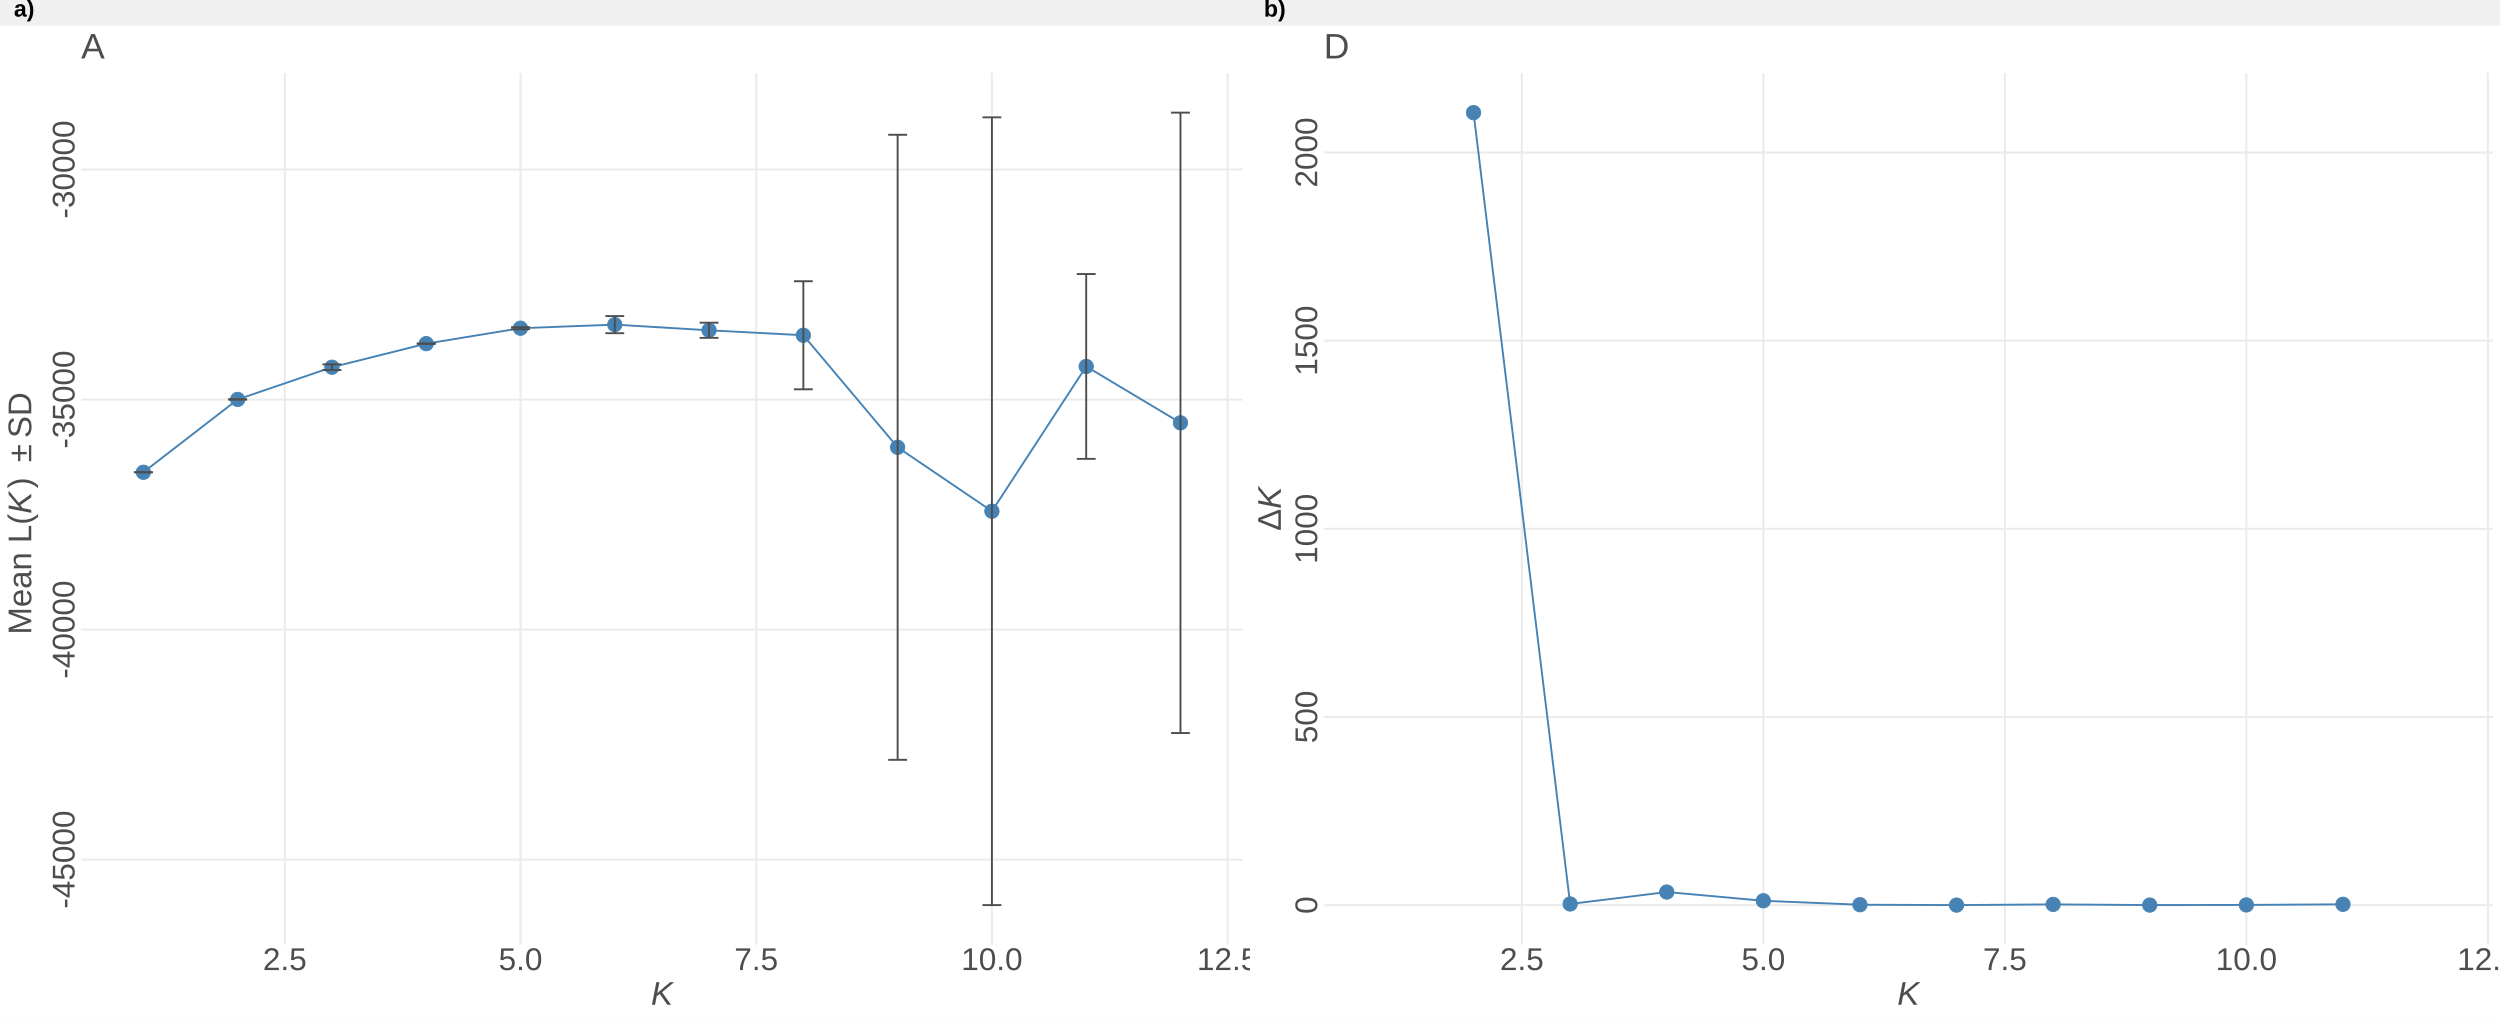
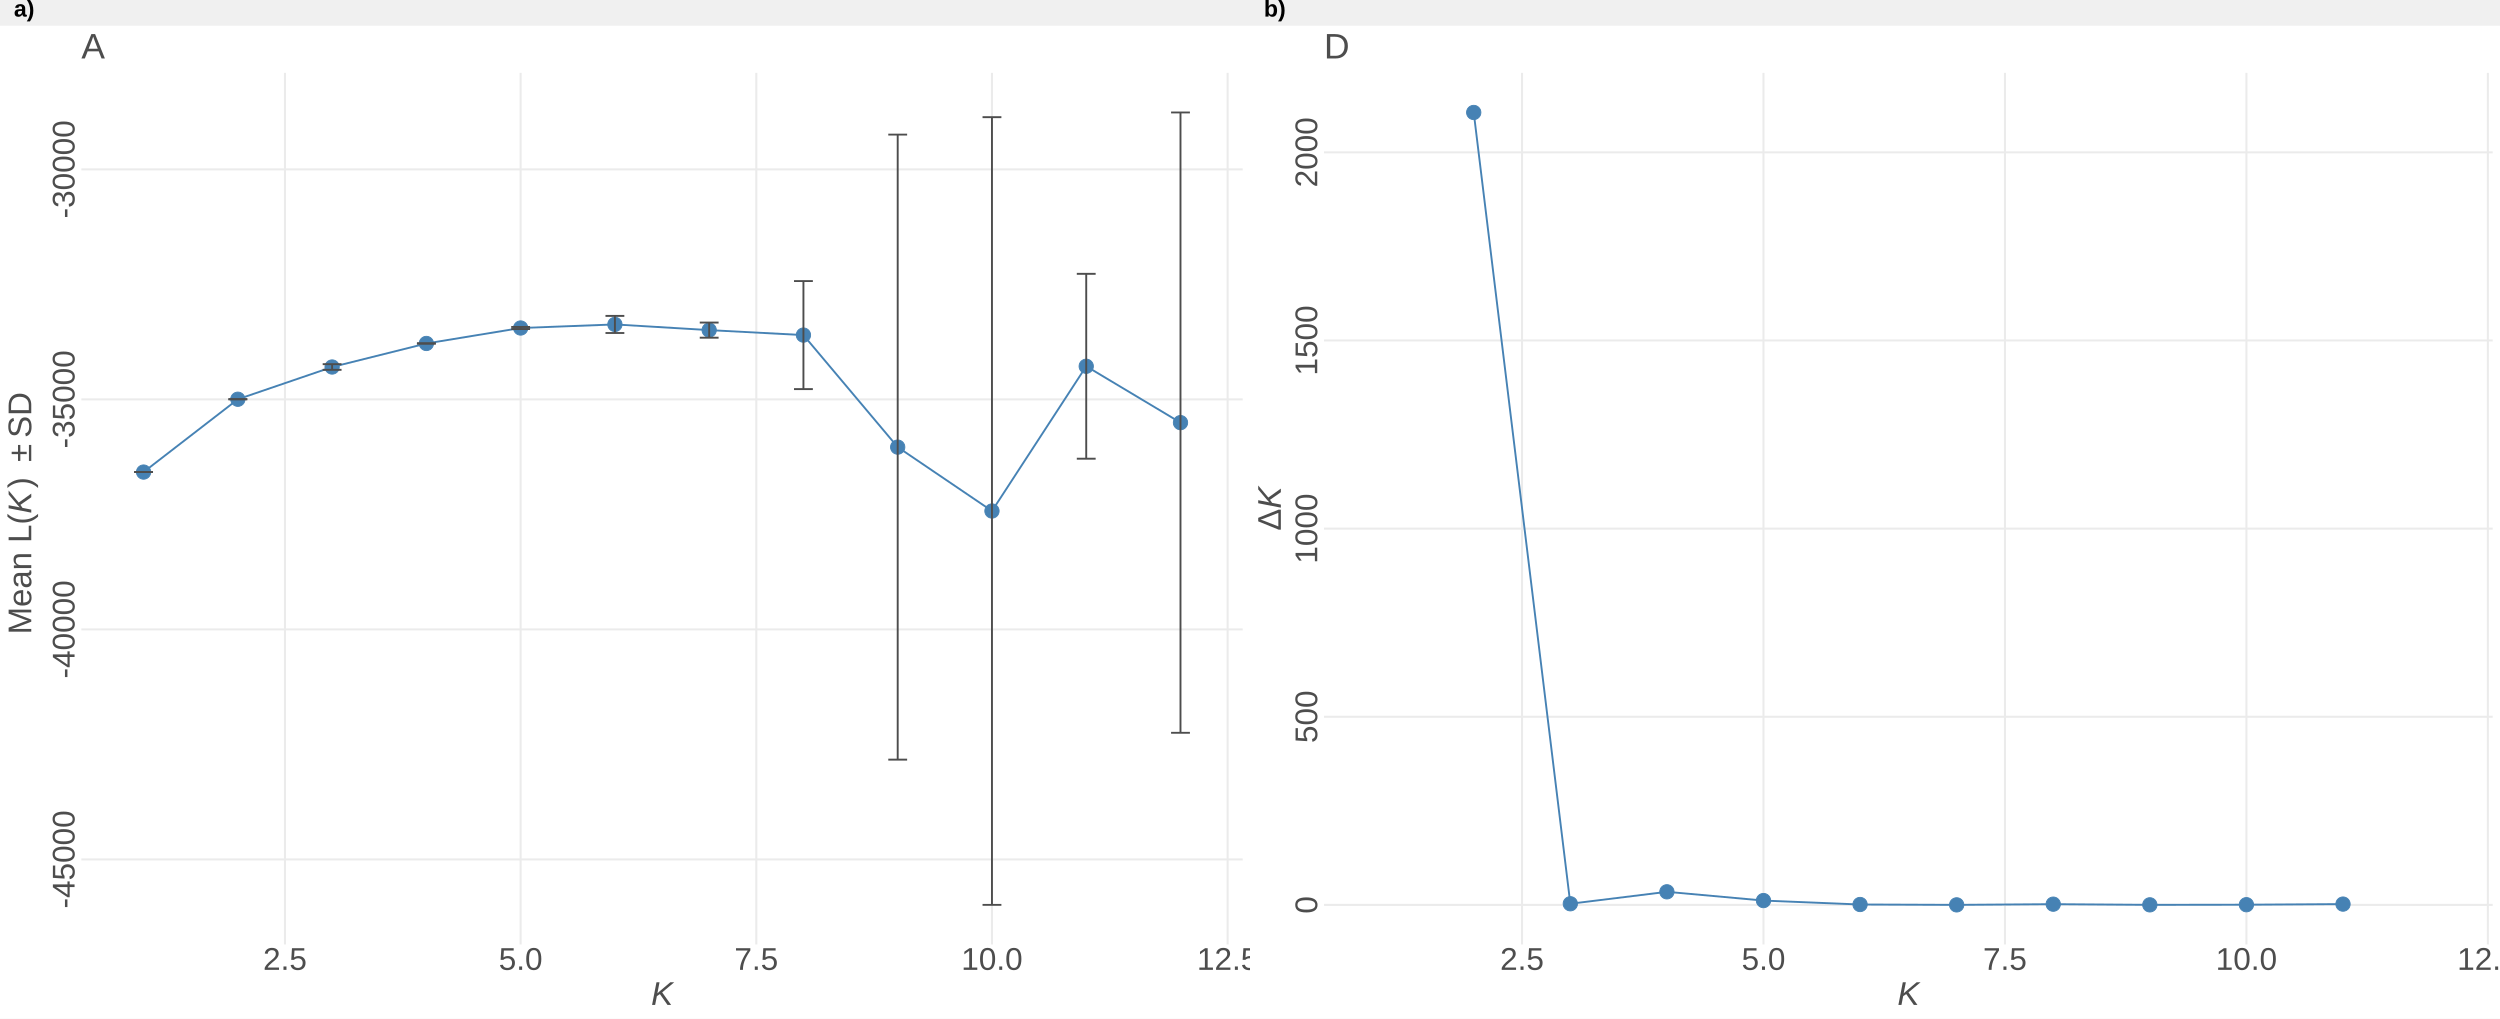
<svg xmlns="http://www.w3.org/2000/svg" width="1944.00pt" height="792.00pt" viewBox="0 0 1944.00 792.00">
  <g class="svglite">
    <defs>
      <style type="text/css">
    .svglite line, .svglite polyline, .svglite polygon, .svglite path, .svglite rect, .svglite circle {
      fill: none;
      stroke: #000000;
      stroke-linecap: round;
      stroke-linejoin: round;
      stroke-miterlimit: 10.00;
    }
    .svglite text {
      white-space: pre;
    }
    .svglite g.glyphgroup path {
      fill: inherit;
      stroke: none;
    }
  </style>
    </defs>
    <rect width="100%" height="100%" style="stroke: none; fill: none;" />
    <defs>
      <clipPath id="cpMC4wMHwxOTQ0LjAwfDAuMDB8NzkyLjAw">
        <rect x="0.00" y="0.00" width="1944.00" height="792.00" />
      </clipPath>
    </defs>
    <g clip-path="url(#cpMC4wMHwxOTQ0LjAwfDAuMDB8NzkyLjAw)">
</g>
    <defs>
      <clipPath id="cpMC4wMHw5NzIuMDB8MjAuMDl8NzkyLjAw">
        <rect x="0.00" y="20.09" width="972.00" height="771.91" />
      </clipPath>
    </defs>
    <g clip-path="url(#cpMC4wMHw5NzIuMDB8MjAuMDl8NzkyLjAw)">
      <rect x="0.00" y="20.09" width="972.00" height="771.91" style="stroke-width: 1.07; stroke: #FFFFFF; fill: #FFFFFF;" />
    </g>
    <g clip-path="url(#cpMC4wMHwxOTQ0LjAwfDAuMDB8NzkyLjAw)">
</g>
    <defs>
-       <clipPath id="cpNjMuMTB8OTY2LjMzfDU2Ljc4fDczNC42MQ==">
-         <rect x="63.10" y="56.78" width="903.23" height="677.83" />
+       <clipPath id="cpNjMuMjd8OTY2LjMzfDU2LjY1fDczNC40NA==">
+         <rect x="63.27" y="56.65" width="903.06" height="677.79" />
      </clipPath>
    </defs>
-     <g clip-path="url(#cpNjMuMTB8OTY2LjMzfDU2Ljc4fDczNC42MQ==)">
-       <rect x="63.10" y="56.78" width="903.23" height="677.83" style="stroke-width: 1.07; stroke: none; fill: #FFFFFF;" />
-       <polyline points="63.10,668.45 966.33,668.45 " style="stroke-width: 1.60; stroke: #EBEBEB; stroke-linecap: butt;" />
-       <polyline points="63.10,489.58 966.33,489.58 " style="stroke-width: 1.60; stroke: #EBEBEB; stroke-linecap: butt;" />
-       <polyline points="63.10,310.70 966.33,310.70 " style="stroke-width: 1.60; stroke: #EBEBEB; stroke-linecap: butt;" />
-       <polyline points="63.10,131.82 966.33,131.82 " style="stroke-width: 1.60; stroke: #EBEBEB; stroke-linecap: butt;" />
-       <polyline points="221.46,734.61 221.46,56.78 " style="stroke-width: 1.60; stroke: #EBEBEB; stroke-linecap: butt;" />
-       <polyline points="404.74,734.61 404.74,56.78 " style="stroke-width: 1.60; stroke: #EBEBEB; stroke-linecap: butt;" />
-       <polyline points="588.03,734.61 588.03,56.78 " style="stroke-width: 1.60; stroke: #EBEBEB; stroke-linecap: butt;" />
-       <polyline points="771.31,734.61 771.31,56.78 " style="stroke-width: 1.60; stroke: #EBEBEB; stroke-linecap: butt;" />
-       <polyline points="954.60,734.61 954.60,56.78 " style="stroke-width: 1.60; stroke: #EBEBEB; stroke-linecap: butt;" />
-       <polyline points="111.49,367.23 184.80,310.59 258.12,285.54 331.43,267.22 404.74,255.21 478.06,252.43 551.37,256.84 624.69,260.70 698.00,347.83 771.31,397.52 844.63,284.95 917.94,328.79 " style="stroke-width: 1.49; stroke: #4682B4; stroke-linecap: butt;" />
-       <circle cx="111.49" cy="367.23" r="5.57" style="stroke-width: 0.71; stroke: #4682B4; fill: #4682B4;" />
-       <circle cx="184.80" cy="310.59" r="5.57" style="stroke-width: 0.71; stroke: #4682B4; fill: #4682B4;" />
-       <circle cx="258.12" cy="285.54" r="5.57" style="stroke-width: 0.71; stroke: #4682B4; fill: #4682B4;" />
-       <circle cx="331.43" cy="267.22" r="5.57" style="stroke-width: 0.71; stroke: #4682B4; fill: #4682B4;" />
-       <circle cx="404.74" cy="255.21" r="5.57" style="stroke-width: 0.71; stroke: #4682B4; fill: #4682B4;" />
-       <circle cx="478.06" cy="252.43" r="5.57" style="stroke-width: 0.71; stroke: #4682B4; fill: #4682B4;" />
-       <circle cx="551.37" cy="256.84" r="5.57" style="stroke-width: 0.71; stroke: #4682B4; fill: #4682B4;" />
-       <circle cx="624.69" cy="260.70" r="5.57" style="stroke-width: 0.71; stroke: #4682B4; fill: #4682B4;" />
-       <circle cx="698.00" cy="347.83" r="5.57" style="stroke-width: 0.71; stroke: #4682B4; fill: #4682B4;" />
-       <circle cx="771.31" cy="397.52" r="5.57" style="stroke-width: 0.71; stroke: #4682B4; fill: #4682B4;" />
-       <circle cx="844.63" cy="284.95" r="5.57" style="stroke-width: 0.71; stroke: #4682B4; fill: #4682B4;" />
-       <circle cx="917.94" cy="328.79" r="5.57" style="stroke-width: 0.71; stroke: #4682B4; fill: #4682B4;" />
-       <polyline points="104.16,367.23 118.82,367.23 " style="stroke-width: 1.49; stroke: #4D4D4D; stroke-linecap: butt;" />
-       <polyline points="111.49,367.23 111.49,367.23 " style="stroke-width: 1.49; stroke: #4D4D4D; stroke-linecap: butt;" />
-       <polyline points="104.16,367.23 118.82,367.23 " style="stroke-width: 1.49; stroke: #4D4D4D; stroke-linecap: butt;" />
-       <polyline points="177.47,310.58 192.13,310.58 " style="stroke-width: 1.49; stroke: #4D4D4D; stroke-linecap: butt;" />
-       <polyline points="184.80,310.58 184.80,310.61 " style="stroke-width: 1.49; stroke: #4D4D4D; stroke-linecap: butt;" />
-       <polyline points="177.47,310.61 192.13,310.61 " style="stroke-width: 1.49; stroke: #4D4D4D; stroke-linecap: butt;" />
-       <polyline points="250.78,283.34 265.45,283.34 " style="stroke-width: 1.49; stroke: #4D4D4D; stroke-linecap: butt;" />
-       <polyline points="258.12,283.34 258.12,287.73 " style="stroke-width: 1.49; stroke: #4D4D4D; stroke-linecap: butt;" />
-       <polyline points="250.78,287.73 265.45,287.73 " style="stroke-width: 1.49; stroke: #4D4D4D; stroke-linecap: butt;" />
-       <polyline points="324.10,267.04 338.76,267.04 " style="stroke-width: 1.49; stroke: #4D4D4D; stroke-linecap: butt;" />
-       <polyline points="331.43,267.04 331.43,267.40 " style="stroke-width: 1.49; stroke: #4D4D4D; stroke-linecap: butt;" />
-       <polyline points="324.10,267.40 338.76,267.40 " style="stroke-width: 1.49; stroke: #4D4D4D; stroke-linecap: butt;" />
-       <polyline points="397.41,254.40 412.08,254.40 " style="stroke-width: 1.49; stroke: #4D4D4D; stroke-linecap: butt;" />
-       <polyline points="404.74,254.40 404.74,256.01 " style="stroke-width: 1.49; stroke: #4D4D4D; stroke-linecap: butt;" />
-       <polyline points="397.41,256.01 412.08,256.01 " style="stroke-width: 1.49; stroke: #4D4D4D; stroke-linecap: butt;" />
-       <polyline points="470.73,245.77 485.39,245.77 " style="stroke-width: 1.49; stroke: #4D4D4D; stroke-linecap: butt;" />
-       <polyline points="478.06,245.77 478.06,259.09 " style="stroke-width: 1.49; stroke: #4D4D4D; stroke-linecap: butt;" />
-       <polyline points="470.73,259.09 485.39,259.09 " style="stroke-width: 1.49; stroke: #4D4D4D; stroke-linecap: butt;" />
-       <polyline points="544.04,250.95 558.70,250.95 " style="stroke-width: 1.49; stroke: #4D4D4D; stroke-linecap: butt;" />
-       <polyline points="551.37,250.95 551.37,262.72 " style="stroke-width: 1.49; stroke: #4D4D4D; stroke-linecap: butt;" />
-       <polyline points="544.04,262.72 558.70,262.72 " style="stroke-width: 1.49; stroke: #4D4D4D; stroke-linecap: butt;" />
-       <polyline points="617.36,218.69 632.02,218.69 " style="stroke-width: 1.49; stroke: #4D4D4D; stroke-linecap: butt;" />
-       <polyline points="624.69,218.69 624.69,302.72 " style="stroke-width: 1.49; stroke: #4D4D4D; stroke-linecap: butt;" />
-       <polyline points="617.36,302.72 632.02,302.72 " style="stroke-width: 1.49; stroke: #4D4D4D; stroke-linecap: butt;" />
-       <polyline points="690.67,104.81 705.33,104.81 " style="stroke-width: 1.49; stroke: #4D4D4D; stroke-linecap: butt;" />
-       <polyline points="698.00,104.81 698.00,590.85 " style="stroke-width: 1.49; stroke: #4D4D4D; stroke-linecap: butt;" />
-       <polyline points="690.67,590.85 705.33,590.85 " style="stroke-width: 1.49; stroke: #4D4D4D; stroke-linecap: butt;" />
-       <polyline points="763.98,91.23 778.65,91.23 " style="stroke-width: 1.49; stroke: #4D4D4D; stroke-linecap: butt;" />
-       <polyline points="771.31,91.23 771.31,703.80 " style="stroke-width: 1.49; stroke: #4D4D4D; stroke-linecap: butt;" />
-       <polyline points="763.98,703.80 778.65,703.80 " style="stroke-width: 1.49; stroke: #4D4D4D; stroke-linecap: butt;" />
-       <polyline points="837.30,213.09 851.96,213.09 " style="stroke-width: 1.49; stroke: #4D4D4D; stroke-linecap: butt;" />
-       <polyline points="844.63,213.09 844.63,356.82 " style="stroke-width: 1.49; stroke: #4D4D4D; stroke-linecap: butt;" />
-       <polyline points="837.30,356.82 851.96,356.82 " style="stroke-width: 1.49; stroke: #4D4D4D; stroke-linecap: butt;" />
-       <polyline points="910.61,87.59 925.27,87.59 " style="stroke-width: 1.49; stroke: #4D4D4D; stroke-linecap: butt;" />
-       <polyline points="917.94,87.59 917.94,569.99 " style="stroke-width: 1.49; stroke: #4D4D4D; stroke-linecap: butt;" />
-       <polyline points="910.61,569.99 925.27,569.99 " style="stroke-width: 1.49; stroke: #4D4D4D; stroke-linecap: butt;" />
+     <g clip-path="url(#cpNjMuMjd8OTY2LjMzfDU2LjY1fDczNC40NA==)">
+       <rect x="63.27" y="56.65" width="903.06" height="677.79" style="stroke-width: 1.07; stroke: none; fill: #FFFFFF;" />
+       <polyline points="63.27,668.29 966.33,668.29 " style="stroke-width: 1.60; stroke: #EBEBEB; stroke-linecap: butt;" />
+       <polyline points="63.27,489.42 966.33,489.42 " style="stroke-width: 1.60; stroke: #EBEBEB; stroke-linecap: butt;" />
+       <polyline points="63.27,310.55 966.33,310.55 " style="stroke-width: 1.60; stroke: #EBEBEB; stroke-linecap: butt;" />
+       <polyline points="63.27,131.68 966.33,131.68 " style="stroke-width: 1.60; stroke: #EBEBEB; stroke-linecap: butt;" />
+       <polyline points="221.60,734.44 221.60,56.65 " style="stroke-width: 1.60; stroke: #EBEBEB; stroke-linecap: butt;" />
+       <polyline points="404.85,734.44 404.85,56.65 " style="stroke-width: 1.60; stroke: #EBEBEB; stroke-linecap: butt;" />
+       <polyline points="588.10,734.44 588.10,56.65 " style="stroke-width: 1.60; stroke: #EBEBEB; stroke-linecap: butt;" />
+       <polyline points="771.35,734.44 771.35,56.65 " style="stroke-width: 1.60; stroke: #EBEBEB; stroke-linecap: butt;" />
+       <polyline points="954.60,734.44 954.60,56.65 " style="stroke-width: 1.60; stroke: #EBEBEB; stroke-linecap: butt;" />
+       <polyline points="111.65,367.08 184.95,310.45 258.25,285.39 331.55,267.08 404.85,255.06 478.15,252.28 551.45,256.69 624.75,260.56 698.05,347.68 771.35,397.36 844.65,284.81 917.95,328.64 " style="stroke-width: 1.49; stroke: #4682B4; stroke-linecap: butt;" />
+       <circle cx="111.65" cy="367.08" r="5.57" style="stroke-width: 0.71; stroke: #4682B4; fill: #4682B4;" />
+       <circle cx="184.95" cy="310.45" r="5.57" style="stroke-width: 0.71; stroke: #4682B4; fill: #4682B4;" />
+       <circle cx="258.25" cy="285.39" r="5.57" style="stroke-width: 0.71; stroke: #4682B4; fill: #4682B4;" />
+       <circle cx="331.55" cy="267.08" r="5.57" style="stroke-width: 0.71; stroke: #4682B4; fill: #4682B4;" />
+       <circle cx="404.85" cy="255.06" r="5.57" style="stroke-width: 0.71; stroke: #4682B4; fill: #4682B4;" />
+       <circle cx="478.15" cy="252.28" r="5.57" style="stroke-width: 0.71; stroke: #4682B4; fill: #4682B4;" />
+       <circle cx="551.45" cy="256.69" r="5.57" style="stroke-width: 0.71; stroke: #4682B4; fill: #4682B4;" />
+       <circle cx="624.75" cy="260.56" r="5.57" style="stroke-width: 0.71; stroke: #4682B4; fill: #4682B4;" />
+       <circle cx="698.05" cy="347.68" r="5.57" style="stroke-width: 0.71; stroke: #4682B4; fill: #4682B4;" />
+       <circle cx="771.35" cy="397.36" r="5.57" style="stroke-width: 0.71; stroke: #4682B4; fill: #4682B4;" />
+       <circle cx="844.65" cy="284.81" r="5.57" style="stroke-width: 0.71; stroke: #4682B4; fill: #4682B4;" />
+       <circle cx="917.95" cy="328.64" r="5.57" style="stroke-width: 0.71; stroke: #4682B4; fill: #4682B4;" />
+       <polyline points="104.32,367.07 118.98,367.07 " style="stroke-width: 1.49; stroke: #4D4D4D; stroke-linecap: butt;" />
+       <polyline points="111.65,367.07 111.65,367.08 " style="stroke-width: 1.49; stroke: #4D4D4D; stroke-linecap: butt;" />
+       <polyline points="104.32,367.08 118.98,367.08 " style="stroke-width: 1.49; stroke: #4D4D4D; stroke-linecap: butt;" />
+       <polyline points="177.62,310.43 192.28,310.43 " style="stroke-width: 1.49; stroke: #4D4D4D; stroke-linecap: butt;" />
+       <polyline points="184.95,310.43 184.95,310.46 " style="stroke-width: 1.49; stroke: #4D4D4D; stroke-linecap: butt;" />
+       <polyline points="177.62,310.46 192.28,310.46 " style="stroke-width: 1.49; stroke: #4D4D4D; stroke-linecap: butt;" />
+       <polyline points="250.92,283.19 265.58,283.19 " style="stroke-width: 1.49; stroke: #4D4D4D; stroke-linecap: butt;" />
+       <polyline points="258.25,283.19 258.25,287.59 " style="stroke-width: 1.49; stroke: #4D4D4D; stroke-linecap: butt;" />
+       <polyline points="250.92,287.59 265.58,287.59 " style="stroke-width: 1.49; stroke: #4D4D4D; stroke-linecap: butt;" />
+       <polyline points="324.22,266.90 338.88,266.90 " style="stroke-width: 1.49; stroke: #4D4D4D; stroke-linecap: butt;" />
+       <polyline points="331.55,266.90 331.55,267.26 " style="stroke-width: 1.49; stroke: #4D4D4D; stroke-linecap: butt;" />
+       <polyline points="324.22,267.26 338.88,267.26 " style="stroke-width: 1.49; stroke: #4D4D4D; stroke-linecap: butt;" />
+       <polyline points="397.52,254.26 412.18,254.26 " style="stroke-width: 1.49; stroke: #4D4D4D; stroke-linecap: butt;" />
+       <polyline points="404.85,254.26 404.85,255.86 " style="stroke-width: 1.49; stroke: #4D4D4D; stroke-linecap: butt;" />
+       <polyline points="397.52,255.86 412.18,255.86 " style="stroke-width: 1.49; stroke: #4D4D4D; stroke-linecap: butt;" />
+       <polyline points="470.82,245.63 485.48,245.63 " style="stroke-width: 1.49; stroke: #4D4D4D; stroke-linecap: butt;" />
+       <polyline points="478.15,245.63 478.15,258.94 " style="stroke-width: 1.49; stroke: #4D4D4D; stroke-linecap: butt;" />
+       <polyline points="470.82,258.94 485.48,258.94 " style="stroke-width: 1.49; stroke: #4D4D4D; stroke-linecap: butt;" />
+       <polyline points="544.12,250.81 558.78,250.81 " style="stroke-width: 1.49; stroke: #4D4D4D; stroke-linecap: butt;" />
+       <polyline points="551.45,250.81 551.45,262.58 " style="stroke-width: 1.49; stroke: #4D4D4D; stroke-linecap: butt;" />
+       <polyline points="544.12,262.58 558.78,262.58 " style="stroke-width: 1.49; stroke: #4D4D4D; stroke-linecap: butt;" />
+       <polyline points="617.42,218.55 632.08,218.55 " style="stroke-width: 1.49; stroke: #4D4D4D; stroke-linecap: butt;" />
+       <polyline points="624.75,218.55 624.75,302.57 " style="stroke-width: 1.49; stroke: #4D4D4D; stroke-linecap: butt;" />
+       <polyline points="617.42,302.57 632.08,302.57 " style="stroke-width: 1.49; stroke: #4D4D4D; stroke-linecap: butt;" />
+       <polyline points="690.72,104.67 705.38,104.67 " style="stroke-width: 1.49; stroke: #4D4D4D; stroke-linecap: butt;" />
+       <polyline points="698.05,104.67 698.05,590.68 " style="stroke-width: 1.49; stroke: #4D4D4D; stroke-linecap: butt;" />
+       <polyline points="690.72,590.68 705.38,590.68 " style="stroke-width: 1.49; stroke: #4D4D4D; stroke-linecap: butt;" />
+       <polyline points="764.02,91.10 778.68,91.10 " style="stroke-width: 1.49; stroke: #4D4D4D; stroke-linecap: butt;" />
+       <polyline points="771.35,91.10 771.35,703.63 " style="stroke-width: 1.49; stroke: #4D4D4D; stroke-linecap: butt;" />
+       <polyline points="764.02,703.63 778.68,703.63 " style="stroke-width: 1.49; stroke: #4D4D4D; stroke-linecap: butt;" />
+       <polyline points="837.32,212.95 851.98,212.95 " style="stroke-width: 1.49; stroke: #4D4D4D; stroke-linecap: butt;" />
+       <polyline points="844.65,212.95 844.65,356.67 " style="stroke-width: 1.49; stroke: #4D4D4D; stroke-linecap: butt;" />
+       <polyline points="837.32,356.67 851.98,356.67 " style="stroke-width: 1.49; stroke: #4D4D4D; stroke-linecap: butt;" />
+       <polyline points="910.62,87.46 925.28,87.46 " style="stroke-width: 1.49; stroke: #4D4D4D; stroke-linecap: butt;" />
+       <polyline points="917.95,87.46 917.95,569.83 " style="stroke-width: 1.49; stroke: #4D4D4D; stroke-linecap: butt;" />
+       <polyline points="910.62,569.83 925.28,569.83 " style="stroke-width: 1.49; stroke: #4D4D4D; stroke-linecap: butt;" />
    </g>
    <g clip-path="url(#cpMC4wMHwxOTQ0LjAwfDAuMDB8NzkyLjAw)">
-       <text transform="translate(57.96,668.45) rotate(-90)" text-anchor="middle" style="font-size: 24.50px;fill: #4D4D4D; font-family: &quot;Arial&quot;;" textLength="76.28px" lengthAdjust="spacingAndGlyphs">-45000</text>
-       <text transform="translate(57.96,489.58) rotate(-90)" text-anchor="middle" style="font-size: 24.50px;fill: #4D4D4D; font-family: &quot;Arial&quot;;" textLength="76.28px" lengthAdjust="spacingAndGlyphs">-40000</text>
-       <text transform="translate(57.96,310.70) rotate(-90)" text-anchor="middle" style="font-size: 24.50px;fill: #4D4D4D; font-family: &quot;Arial&quot;;" textLength="76.28px" lengthAdjust="spacingAndGlyphs">-35000</text>
-       <text transform="translate(57.96,131.82) rotate(-90)" text-anchor="middle" style="font-size: 24.50px;fill: #4D4D4D; font-family: &quot;Arial&quot;;" textLength="76.28px" lengthAdjust="spacingAndGlyphs">-30000</text>
-       <text x="221.46" y="754.34" text-anchor="middle" style="font-size: 24.50px;fill: #4D4D4D; font-family: &quot;Arial&quot;;" textLength="34.06px" lengthAdjust="spacingAndGlyphs">2.5</text>
-       <text x="404.74" y="754.34" text-anchor="middle" style="font-size: 24.50px;fill: #4D4D4D; font-family: &quot;Arial&quot;;" textLength="34.06px" lengthAdjust="spacingAndGlyphs">5.0</text>
-       <text x="588.03" y="754.34" text-anchor="middle" style="font-size: 24.50px;fill: #4D4D4D; font-family: &quot;Arial&quot;;" textLength="34.06px" lengthAdjust="spacingAndGlyphs">7.5</text>
-       <text x="771.31" y="754.34" text-anchor="middle" style="font-size: 24.50px;fill: #4D4D4D; font-family: &quot;Arial&quot;;" textLength="47.69px" lengthAdjust="spacingAndGlyphs">10.0</text>
-       <text x="954.60" y="754.34" text-anchor="middle" style="font-size: 24.50px;fill: #4D4D4D; font-family: &quot;Arial&quot;;" textLength="47.69px" lengthAdjust="spacingAndGlyphs">12.5</text>
-       <text x="506.18" y="781.31" style="font-size: 25.60px; font-style: italic;fill: #4D4D4D; font-family: &quot;Arial&quot;;" textLength="17.08px" lengthAdjust="spacingAndGlyphs">K</text>
-       <text transform="translate(24.31,493.45) rotate(-90)" style="font-size: 25.60px;fill: #4D4D4D; font-family: &quot;Arial&quot;;" textLength="93.88px" lengthAdjust="spacingAndGlyphs">Mean L(</text>
-       <text transform="translate(24.31,399.58) rotate(-90)" style="font-size: 25.60px; font-style: italic;fill: #4D4D4D; font-family: &quot;Arial&quot;;" textLength="17.08px" lengthAdjust="spacingAndGlyphs">K</text>
-       <text transform="translate(24.31,379.76) rotate(-90)" style="font-size: 25.60px;fill: #4D4D4D; font-family: &quot;Arial&quot;;" textLength="15.62px" lengthAdjust="spacingAndGlyphs">) </text>
-       <text transform="translate(24.31,359.40) rotate(-90)" style="font-size: 25.60px;fill: #4D4D4D; font-family: &quot;Arial&quot;;" textLength="14.05px" lengthAdjust="spacingAndGlyphs">±</text>
-       <text transform="translate(24.31,340.61) rotate(-90)" style="font-size: 25.60px;fill: #4D4D4D; font-family: &quot;Arial&quot;;" textLength="42.67px" lengthAdjust="spacingAndGlyphs"> SD</text>
-       <text x="63.10" y="45.44" style="font-size: 27.50px;fill: #4D4D4D; font-family: &quot;Arial&quot;;" textLength="18.34px" lengthAdjust="spacingAndGlyphs">A</text>
+       <text transform="translate(57.98,668.29) rotate(-90)" text-anchor="middle" style="font-size: 24.50px;fill: #4D4D4D; font-family: &quot;Arial&quot;;" textLength="76.28px" lengthAdjust="spacingAndGlyphs">-45000</text>
+       <text transform="translate(57.98,489.42) rotate(-90)" text-anchor="middle" style="font-size: 24.50px;fill: #4D4D4D; font-family: &quot;Arial&quot;;" textLength="76.28px" lengthAdjust="spacingAndGlyphs">-40000</text>
+       <text transform="translate(57.98,310.55) rotate(-90)" text-anchor="middle" style="font-size: 24.50px;fill: #4D4D4D; font-family: &quot;Arial&quot;;" textLength="76.28px" lengthAdjust="spacingAndGlyphs">-35000</text>
+       <text transform="translate(57.98,131.68) rotate(-90)" text-anchor="middle" style="font-size: 24.50px;fill: #4D4D4D; font-family: &quot;Arial&quot;;" textLength="76.28px" lengthAdjust="spacingAndGlyphs">-30000</text>
+       <text x="221.60" y="754.17" text-anchor="middle" style="font-size: 24.50px;fill: #4D4D4D; font-family: &quot;Arial&quot;;" textLength="34.06px" lengthAdjust="spacingAndGlyphs">2.5</text>
+       <text x="404.85" y="754.17" text-anchor="middle" style="font-size: 24.50px;fill: #4D4D4D; font-family: &quot;Arial&quot;;" textLength="34.06px" lengthAdjust="spacingAndGlyphs">5.0</text>
+       <text x="588.10" y="754.17" text-anchor="middle" style="font-size: 24.50px;fill: #4D4D4D; font-family: &quot;Arial&quot;;" textLength="34.06px" lengthAdjust="spacingAndGlyphs">7.5</text>
+       <text x="771.35" y="754.17" text-anchor="middle" style="font-size: 24.50px;fill: #4D4D4D; font-family: &quot;Arial&quot;;" textLength="47.69px" lengthAdjust="spacingAndGlyphs">10.0</text>
+       <text x="954.60" y="754.17" text-anchor="middle" style="font-size: 24.50px;fill: #4D4D4D; font-family: &quot;Arial&quot;;" textLength="47.69px" lengthAdjust="spacingAndGlyphs">12.5</text>
+       <text x="506.27" y="781.42" style="font-size: 25.60px; font-style: italic;fill: #4D4D4D; font-family: &quot;Arial&quot;;" textLength="17.08px" lengthAdjust="spacingAndGlyphs">K</text>
+       <text transform="translate(24.31,493.30) rotate(-90)" style="font-size: 25.60px;fill: #4D4D4D; font-family: &quot;Arial&quot;;" textLength="93.88px" lengthAdjust="spacingAndGlyphs">Mean L(</text>
+       <text transform="translate(24.31,399.43) rotate(-90)" style="font-size: 25.60px; font-style: italic;fill: #4D4D4D; font-family: &quot;Arial&quot;;" textLength="17.08px" lengthAdjust="spacingAndGlyphs">K</text>
+       <text transform="translate(24.31,379.61) rotate(-90)" style="font-size: 25.60px;fill: #4D4D4D; font-family: &quot;Arial&quot;;" textLength="15.62px" lengthAdjust="spacingAndGlyphs">) </text>
+       <text transform="translate(24.31,359.24) rotate(-90)" style="font-size: 25.60px;fill: #4D4D4D; font-family: &quot;Arial&quot;;" textLength="14.05px" lengthAdjust="spacingAndGlyphs">±</text>
+       <text transform="translate(24.31,340.46) rotate(-90)" style="font-size: 25.60px;fill: #4D4D4D; font-family: &quot;Arial&quot;;" textLength="42.67px" lengthAdjust="spacingAndGlyphs"> SD</text>
+       <text x="63.27" y="45.44" style="font-size: 27.50px;fill: #4D4D4D; font-family: &quot;Arial&quot;;" textLength="18.34px" lengthAdjust="spacingAndGlyphs">A</text>
      <text x="10.80" y="12.89" style="font-size: 18.00px; font-weight: bold; font-family: &quot;Arial&quot;;" textLength="16.02px" lengthAdjust="spacingAndGlyphs">a)</text>
    </g>
    <defs>
      <clipPath id="cpOTcyLjAwfDE5NDQuMDB8MjAuMDl8NzkyLjAw">
        <rect x="972.00" y="20.09" width="972.00" height="771.91" />
      </clipPath>
    </defs>
    <g clip-path="url(#cpOTcyLjAwfDE5NDQuMDB8MjAuMDl8NzkyLjAw)">
      <rect x="972.00" y="20.09" width="972.00" height="771.91" style="stroke-width: 1.07; stroke: #FFFFFF; fill: #FFFFFF;" />
    </g>
    <g clip-path="url(#cpMC4wMHwxOTQ0LjAwfDAuMDB8NzkyLjAw)">
</g>
    <defs>
-       <clipPath id="cpMTAyOS4zOXwxOTM4LjMzfDU2Ljc4fDczNC42MQ==">
-         <rect x="1029.39" y="56.78" width="908.94" height="677.83" />
+       <clipPath id="cpMTAyOS41NnwxOTM4LjMzfDU2LjY1fDczNC40NA==">
+         <rect x="1029.56" y="56.65" width="908.77" height="677.79" />
      </clipPath>
    </defs>
-     <g clip-path="url(#cpMTAyOS4zOXwxOTM4LjMzfDU2Ljc4fDczNC42MQ==)">
-       <rect x="1029.39" y="56.78" width="908.94" height="677.83" style="stroke-width: 1.07; stroke: none; fill: #FFFFFF;" />
-       <polyline points="1029.39,703.83 1938.33,703.83 " style="stroke-width: 1.60; stroke: #EBEBEB; stroke-linecap: butt;" />
-       <polyline points="1029.39,557.52 1938.33,557.52 " style="stroke-width: 1.60; stroke: #EBEBEB; stroke-linecap: butt;" />
-       <polyline points="1029.39,411.21 1938.33,411.21 " style="stroke-width: 1.60; stroke: #EBEBEB; stroke-linecap: butt;" />
-       <polyline points="1029.39,264.90 1938.33,264.90 " style="stroke-width: 1.60; stroke: #EBEBEB; stroke-linecap: butt;" />
-       <polyline points="1029.39,118.59 1938.33,118.59 " style="stroke-width: 1.60; stroke: #EBEBEB; stroke-linecap: butt;" />
-       <polyline points="1183.38,734.61 1183.38,56.78 " style="stroke-width: 1.60; stroke: #EBEBEB; stroke-linecap: butt;" />
-       <polyline points="1371.18,734.61 1371.18,56.78 " style="stroke-width: 1.60; stroke: #EBEBEB; stroke-linecap: butt;" />
-       <polyline points="1558.98,734.61 1558.98,56.78 " style="stroke-width: 1.60; stroke: #EBEBEB; stroke-linecap: butt;" />
-       <polyline points="1746.78,734.61 1746.78,56.78 " style="stroke-width: 1.60; stroke: #EBEBEB; stroke-linecap: butt;" />
-       <polyline points="1934.57,734.61 1934.57,56.78 " style="stroke-width: 1.60; stroke: #EBEBEB; stroke-linecap: butt;" />
-       <polyline points="1145.82,87.59 1220.94,702.93 1296.06,693.65 1371.18,700.45 1446.30,703.51 1521.42,703.80 1596.54,703.25 1671.66,703.78 1746.78,703.67 1821.90,703.19 " style="stroke-width: 1.49; stroke: #4682B4; stroke-linecap: butt;" />
-       <circle cx="1145.82" cy="87.59" r="5.57" style="stroke-width: 0.71; stroke: #4682B4; fill: #4682B4;" />
-       <circle cx="1220.94" cy="702.93" r="5.57" style="stroke-width: 0.71; stroke: #4682B4; fill: #4682B4;" />
-       <circle cx="1296.06" cy="693.65" r="5.57" style="stroke-width: 0.71; stroke: #4682B4; fill: #4682B4;" />
-       <circle cx="1371.18" cy="700.45" r="5.57" style="stroke-width: 0.71; stroke: #4682B4; fill: #4682B4;" />
-       <circle cx="1446.30" cy="703.51" r="5.57" style="stroke-width: 0.71; stroke: #4682B4; fill: #4682B4;" />
-       <circle cx="1521.42" cy="703.80" r="5.57" style="stroke-width: 0.71; stroke: #4682B4; fill: #4682B4;" />
-       <circle cx="1596.54" cy="703.25" r="5.57" style="stroke-width: 0.71; stroke: #4682B4; fill: #4682B4;" />
-       <circle cx="1671.66" cy="703.78" r="5.57" style="stroke-width: 0.71; stroke: #4682B4; fill: #4682B4;" />
-       <circle cx="1746.78" cy="703.67" r="5.57" style="stroke-width: 0.71; stroke: #4682B4; fill: #4682B4;" />
-       <circle cx="1821.90" cy="703.19" r="5.57" style="stroke-width: 0.71; stroke: #4682B4; fill: #4682B4;" />
+     <g clip-path="url(#cpMTAyOS41NnwxOTM4LjMzfDU2LjY1fDczNC40NA==)">
+       <rect x="1029.56" y="56.65" width="908.77" height="677.79" style="stroke-width: 1.07; stroke: none; fill: #FFFFFF;" />
+       <polyline points="1029.56,703.66 1938.33,703.66 " style="stroke-width: 1.60; stroke: #EBEBEB; stroke-linecap: butt;" />
+       <polyline points="1029.56,557.36 1938.33,557.36 " style="stroke-width: 1.60; stroke: #EBEBEB; stroke-linecap: butt;" />
+       <polyline points="1029.56,411.05 1938.33,411.05 " style="stroke-width: 1.60; stroke: #EBEBEB; stroke-linecap: butt;" />
+       <polyline points="1029.56,264.75 1938.33,264.75 " style="stroke-width: 1.60; stroke: #EBEBEB; stroke-linecap: butt;" />
+       <polyline points="1029.56,118.45 1938.33,118.45 " style="stroke-width: 1.60; stroke: #EBEBEB; stroke-linecap: butt;" />
+       <polyline points="1183.53,734.44 1183.53,56.65 " style="stroke-width: 1.60; stroke: #EBEBEB; stroke-linecap: butt;" />
+       <polyline points="1371.29,734.44 1371.29,56.65 " style="stroke-width: 1.60; stroke: #EBEBEB; stroke-linecap: butt;" />
+       <polyline points="1559.05,734.44 1559.05,56.65 " style="stroke-width: 1.60; stroke: #EBEBEB; stroke-linecap: butt;" />
+       <polyline points="1746.81,734.44 1746.81,56.65 " style="stroke-width: 1.60; stroke: #EBEBEB; stroke-linecap: butt;" />
+       <polyline points="1934.58,734.44 1934.58,56.65 " style="stroke-width: 1.60; stroke: #EBEBEB; stroke-linecap: butt;" />
+       <polyline points="1145.97,87.46 1221.08,702.76 1296.18,693.48 1371.29,700.28 1446.39,703.34 1521.50,703.63 1596.60,703.08 1671.71,703.61 1746.81,703.50 1821.92,703.02 " style="stroke-width: 1.49; stroke: #4682B4; stroke-linecap: butt;" />
+       <circle cx="1145.97" cy="87.46" r="5.57" style="stroke-width: 0.71; stroke: #4682B4; fill: #4682B4;" />
+       <circle cx="1221.08" cy="702.76" r="5.57" style="stroke-width: 0.71; stroke: #4682B4; fill: #4682B4;" />
+       <circle cx="1296.18" cy="693.48" r="5.57" style="stroke-width: 0.71; stroke: #4682B4; fill: #4682B4;" />
+       <circle cx="1371.29" cy="700.28" r="5.57" style="stroke-width: 0.71; stroke: #4682B4; fill: #4682B4;" />
+       <circle cx="1446.39" cy="703.34" r="5.57" style="stroke-width: 0.71; stroke: #4682B4; fill: #4682B4;" />
+       <circle cx="1521.50" cy="703.63" r="5.57" style="stroke-width: 0.71; stroke: #4682B4; fill: #4682B4;" />
+       <circle cx="1596.60" cy="703.08" r="5.57" style="stroke-width: 0.71; stroke: #4682B4; fill: #4682B4;" />
+       <circle cx="1671.71" cy="703.61" r="5.57" style="stroke-width: 0.71; stroke: #4682B4; fill: #4682B4;" />
+       <circle cx="1746.81" cy="703.50" r="5.57" style="stroke-width: 0.71; stroke: #4682B4; fill: #4682B4;" />
+       <circle cx="1821.92" cy="703.02" r="5.57" style="stroke-width: 0.71; stroke: #4682B4; fill: #4682B4;" />
    </g>
    <g clip-path="url(#cpMC4wMHwxOTQ0LjAwfDAuMDB8NzkyLjAw)">
-       <text transform="translate(1024.25,703.83) rotate(-90)" text-anchor="middle" style="font-size: 24.50px;fill: #4D4D4D; font-family: &quot;Arial&quot;;" textLength="13.62px" lengthAdjust="spacingAndGlyphs">0</text>
-       <text transform="translate(1024.25,557.52) rotate(-90)" text-anchor="middle" style="font-size: 24.50px;fill: #4D4D4D; font-family: &quot;Arial&quot;;" textLength="40.88px" lengthAdjust="spacingAndGlyphs">500</text>
-       <text transform="translate(1024.25,411.21) rotate(-90)" text-anchor="middle" style="font-size: 24.50px;fill: #4D4D4D; font-family: &quot;Arial&quot;;" textLength="54.50px" lengthAdjust="spacingAndGlyphs">1000</text>
-       <text transform="translate(1024.25,264.90) rotate(-90)" text-anchor="middle" style="font-size: 24.50px;fill: #4D4D4D; font-family: &quot;Arial&quot;;" textLength="54.50px" lengthAdjust="spacingAndGlyphs">1500</text>
-       <text transform="translate(1024.25,118.59) rotate(-90)" text-anchor="middle" style="font-size: 24.50px;fill: #4D4D4D; font-family: &quot;Arial&quot;;" textLength="54.50px" lengthAdjust="spacingAndGlyphs">2000</text>
-       <text x="1183.38" y="754.34" text-anchor="middle" style="font-size: 24.50px;fill: #4D4D4D; font-family: &quot;Arial&quot;;" textLength="34.06px" lengthAdjust="spacingAndGlyphs">2.5</text>
-       <text x="1371.18" y="754.34" text-anchor="middle" style="font-size: 24.50px;fill: #4D4D4D; font-family: &quot;Arial&quot;;" textLength="34.06px" lengthAdjust="spacingAndGlyphs">5.0</text>
-       <text x="1558.98" y="754.34" text-anchor="middle" style="font-size: 24.50px;fill: #4D4D4D; font-family: &quot;Arial&quot;;" textLength="34.06px" lengthAdjust="spacingAndGlyphs">7.5</text>
-       <text x="1746.78" y="754.34" text-anchor="middle" style="font-size: 24.50px;fill: #4D4D4D; font-family: &quot;Arial&quot;;" textLength="47.69px" lengthAdjust="spacingAndGlyphs">10.0</text>
-       <text x="1934.57" y="754.34" text-anchor="middle" style="font-size: 24.50px;fill: #4D4D4D; font-family: &quot;Arial&quot;;" textLength="47.69px" lengthAdjust="spacingAndGlyphs">12.5</text>
-       <text x="1475.32" y="781.31" style="font-size: 25.60px; font-style: italic;fill: #4D4D4D; font-family: &quot;Arial&quot;;" textLength="17.08px" lengthAdjust="spacingAndGlyphs">K</text>
-       <text transform="translate(995.99,412.78) rotate(-90)" style="font-size: 25.60px;fill: #4D4D4D; font-family: &quot;Arial&quot;;" textLength="17.09px" lengthAdjust="spacingAndGlyphs">Δ</text>
-       <text transform="translate(995.99,395.68) rotate(-90)" style="font-size: 25.60px; font-style: italic;fill: #4D4D4D; font-family: &quot;Arial&quot;;" textLength="17.08px" lengthAdjust="spacingAndGlyphs">K</text>
-       <text x="1029.39" y="45.44" style="font-size: 27.50px;fill: #4D4D4D; font-family: &quot;Arial&quot;;" textLength="19.86px" lengthAdjust="spacingAndGlyphs">D</text>
+       <text transform="translate(1024.28,703.66) rotate(-90)" text-anchor="middle" style="font-size: 24.50px;fill: #4D4D4D; font-family: &quot;Arial&quot;;" textLength="13.62px" lengthAdjust="spacingAndGlyphs">0</text>
+       <text transform="translate(1024.28,557.36) rotate(-90)" text-anchor="middle" style="font-size: 24.50px;fill: #4D4D4D; font-family: &quot;Arial&quot;;" textLength="40.88px" lengthAdjust="spacingAndGlyphs">500</text>
+       <text transform="translate(1024.28,411.05) rotate(-90)" text-anchor="middle" style="font-size: 24.50px;fill: #4D4D4D; font-family: &quot;Arial&quot;;" textLength="54.50px" lengthAdjust="spacingAndGlyphs">1000</text>
+       <text transform="translate(1024.28,264.75) rotate(-90)" text-anchor="middle" style="font-size: 24.50px;fill: #4D4D4D; font-family: &quot;Arial&quot;;" textLength="54.50px" lengthAdjust="spacingAndGlyphs">1500</text>
+       <text transform="translate(1024.28,118.45) rotate(-90)" text-anchor="middle" style="font-size: 24.50px;fill: #4D4D4D; font-family: &quot;Arial&quot;;" textLength="54.50px" lengthAdjust="spacingAndGlyphs">2000</text>
+       <text x="1183.53" y="754.17" text-anchor="middle" style="font-size: 24.50px;fill: #4D4D4D; font-family: &quot;Arial&quot;;" textLength="34.06px" lengthAdjust="spacingAndGlyphs">2.5</text>
+       <text x="1371.29" y="754.17" text-anchor="middle" style="font-size: 24.50px;fill: #4D4D4D; font-family: &quot;Arial&quot;;" textLength="34.06px" lengthAdjust="spacingAndGlyphs">5.0</text>
+       <text x="1559.05" y="754.17" text-anchor="middle" style="font-size: 24.50px;fill: #4D4D4D; font-family: &quot;Arial&quot;;" textLength="34.06px" lengthAdjust="spacingAndGlyphs">7.5</text>
+       <text x="1746.81" y="754.17" text-anchor="middle" style="font-size: 24.50px;fill: #4D4D4D; font-family: &quot;Arial&quot;;" textLength="47.69px" lengthAdjust="spacingAndGlyphs">10.0</text>
+       <text x="1934.58" y="754.17" text-anchor="middle" style="font-size: 24.50px;fill: #4D4D4D; font-family: &quot;Arial&quot;;" textLength="47.69px" lengthAdjust="spacingAndGlyphs">12.5</text>
+       <text x="1475.41" y="781.42" style="font-size: 25.60px; font-style: italic;fill: #4D4D4D; font-family: &quot;Arial&quot;;" textLength="17.08px" lengthAdjust="spacingAndGlyphs">K</text>
+       <text transform="translate(995.99,412.63) rotate(-90)" style="font-size: 25.60px;fill: #4D4D4D; font-family: &quot;Arial&quot;;" textLength="17.09px" lengthAdjust="spacingAndGlyphs">Δ</text>
+       <text transform="translate(995.99,395.53) rotate(-90)" style="font-size: 25.60px; font-style: italic;fill: #4D4D4D; font-family: &quot;Arial&quot;;" textLength="17.08px" lengthAdjust="spacingAndGlyphs">K</text>
+       <text x="1029.56" y="45.44" style="font-size: 27.50px;fill: #4D4D4D; font-family: &quot;Arial&quot;;" textLength="19.86px" lengthAdjust="spacingAndGlyphs">D</text>
      <text x="982.80" y="12.89" style="font-size: 18.00px; font-weight: bold; font-family: &quot;Arial&quot;;" textLength="17.00px" lengthAdjust="spacingAndGlyphs">b)</text>
    </g>
  </g>
</svg>
